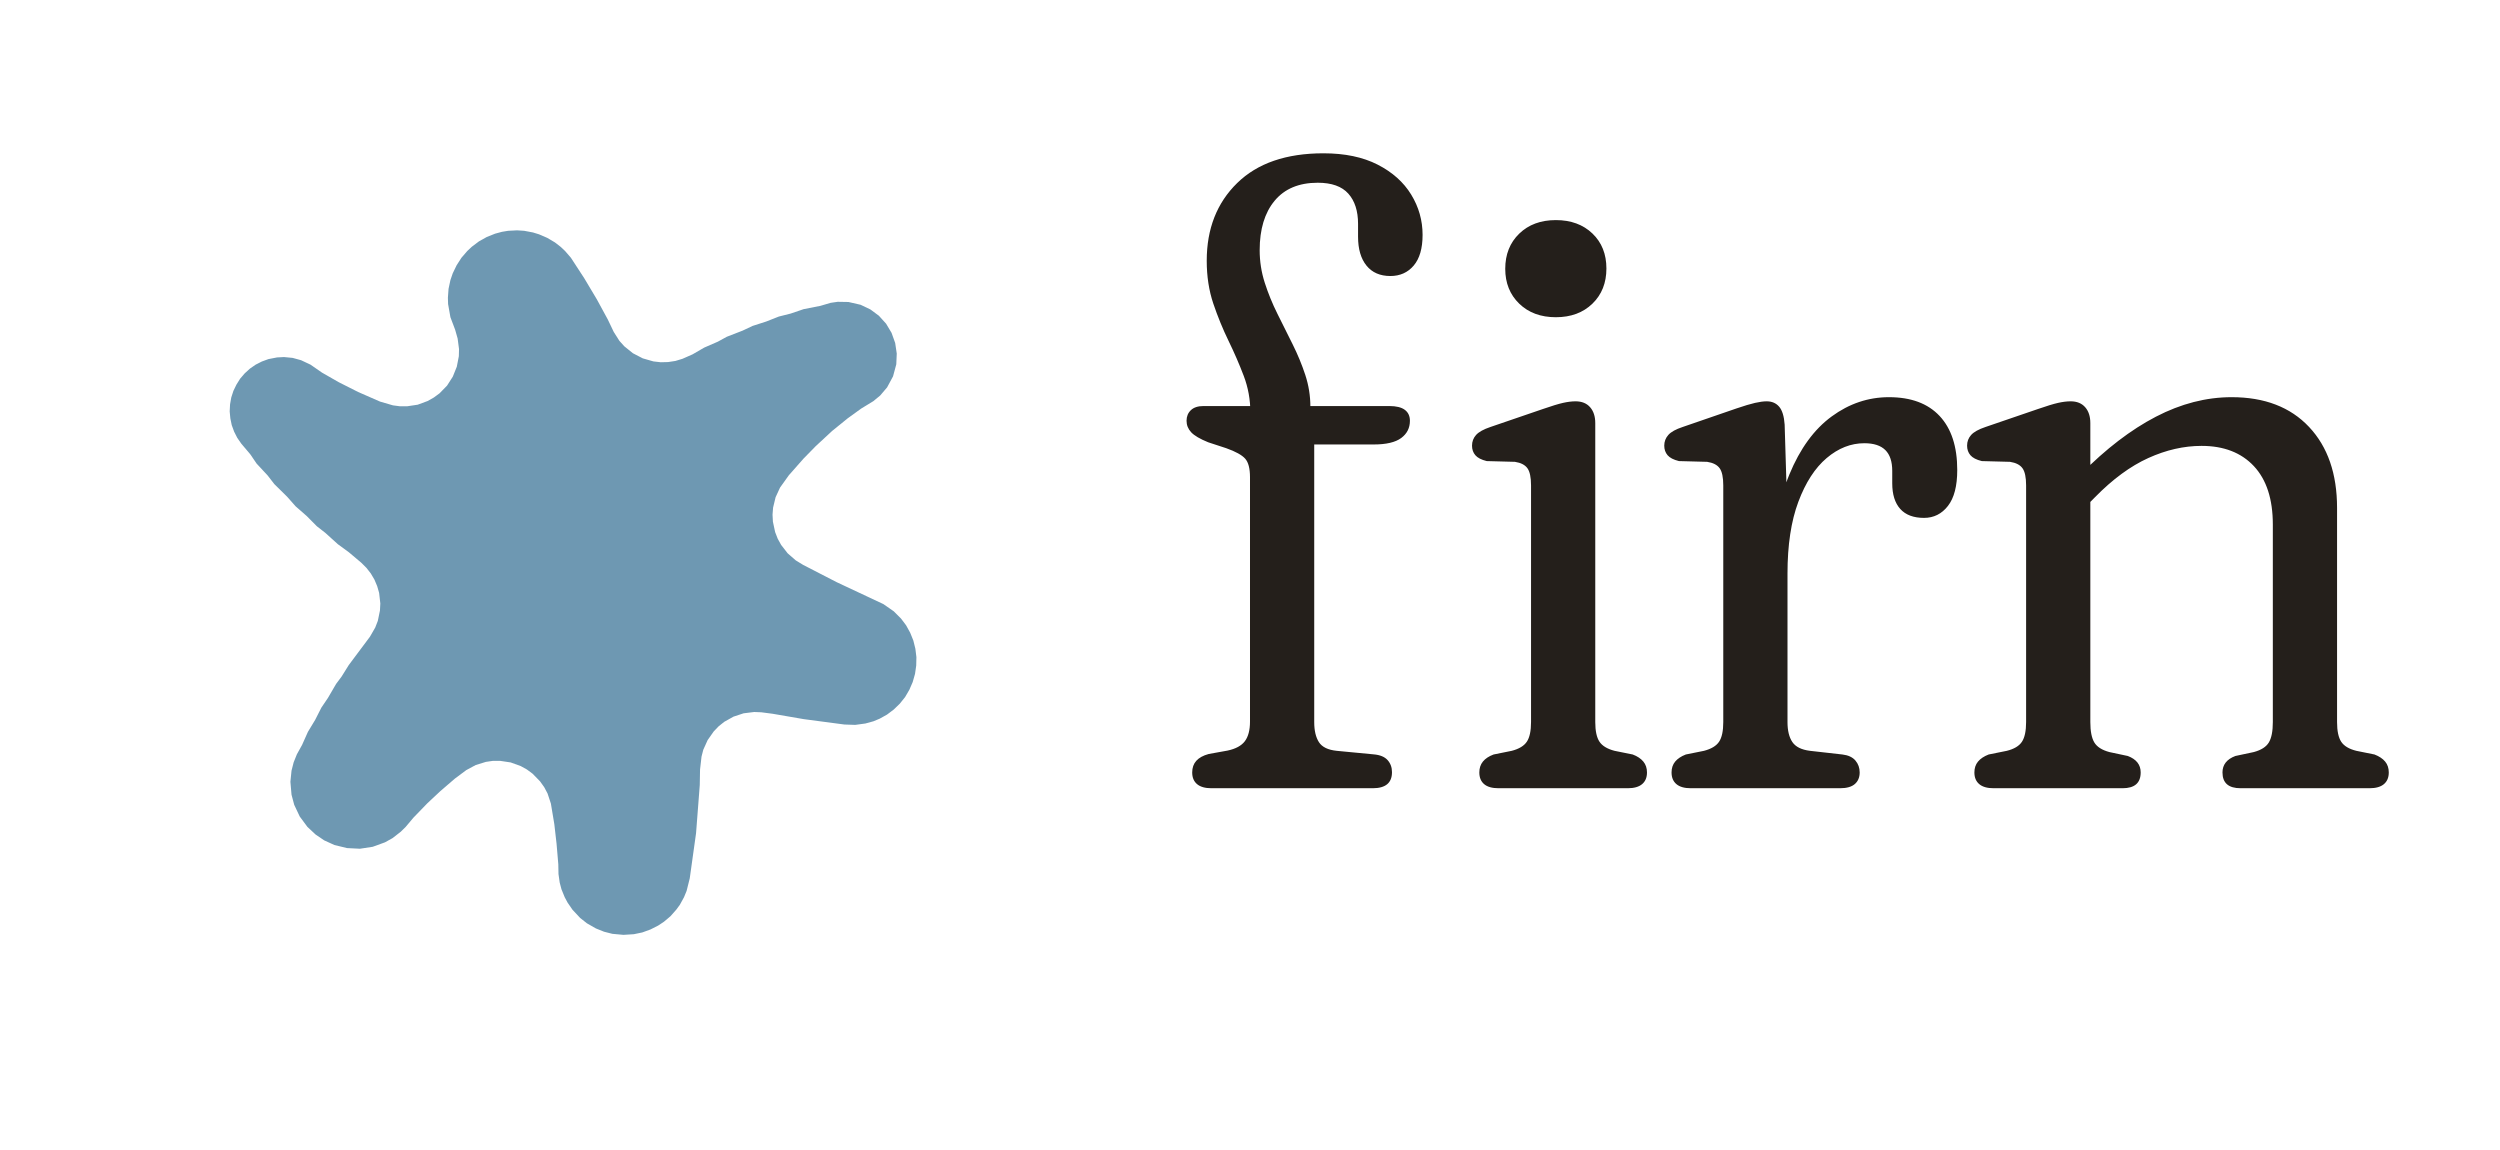
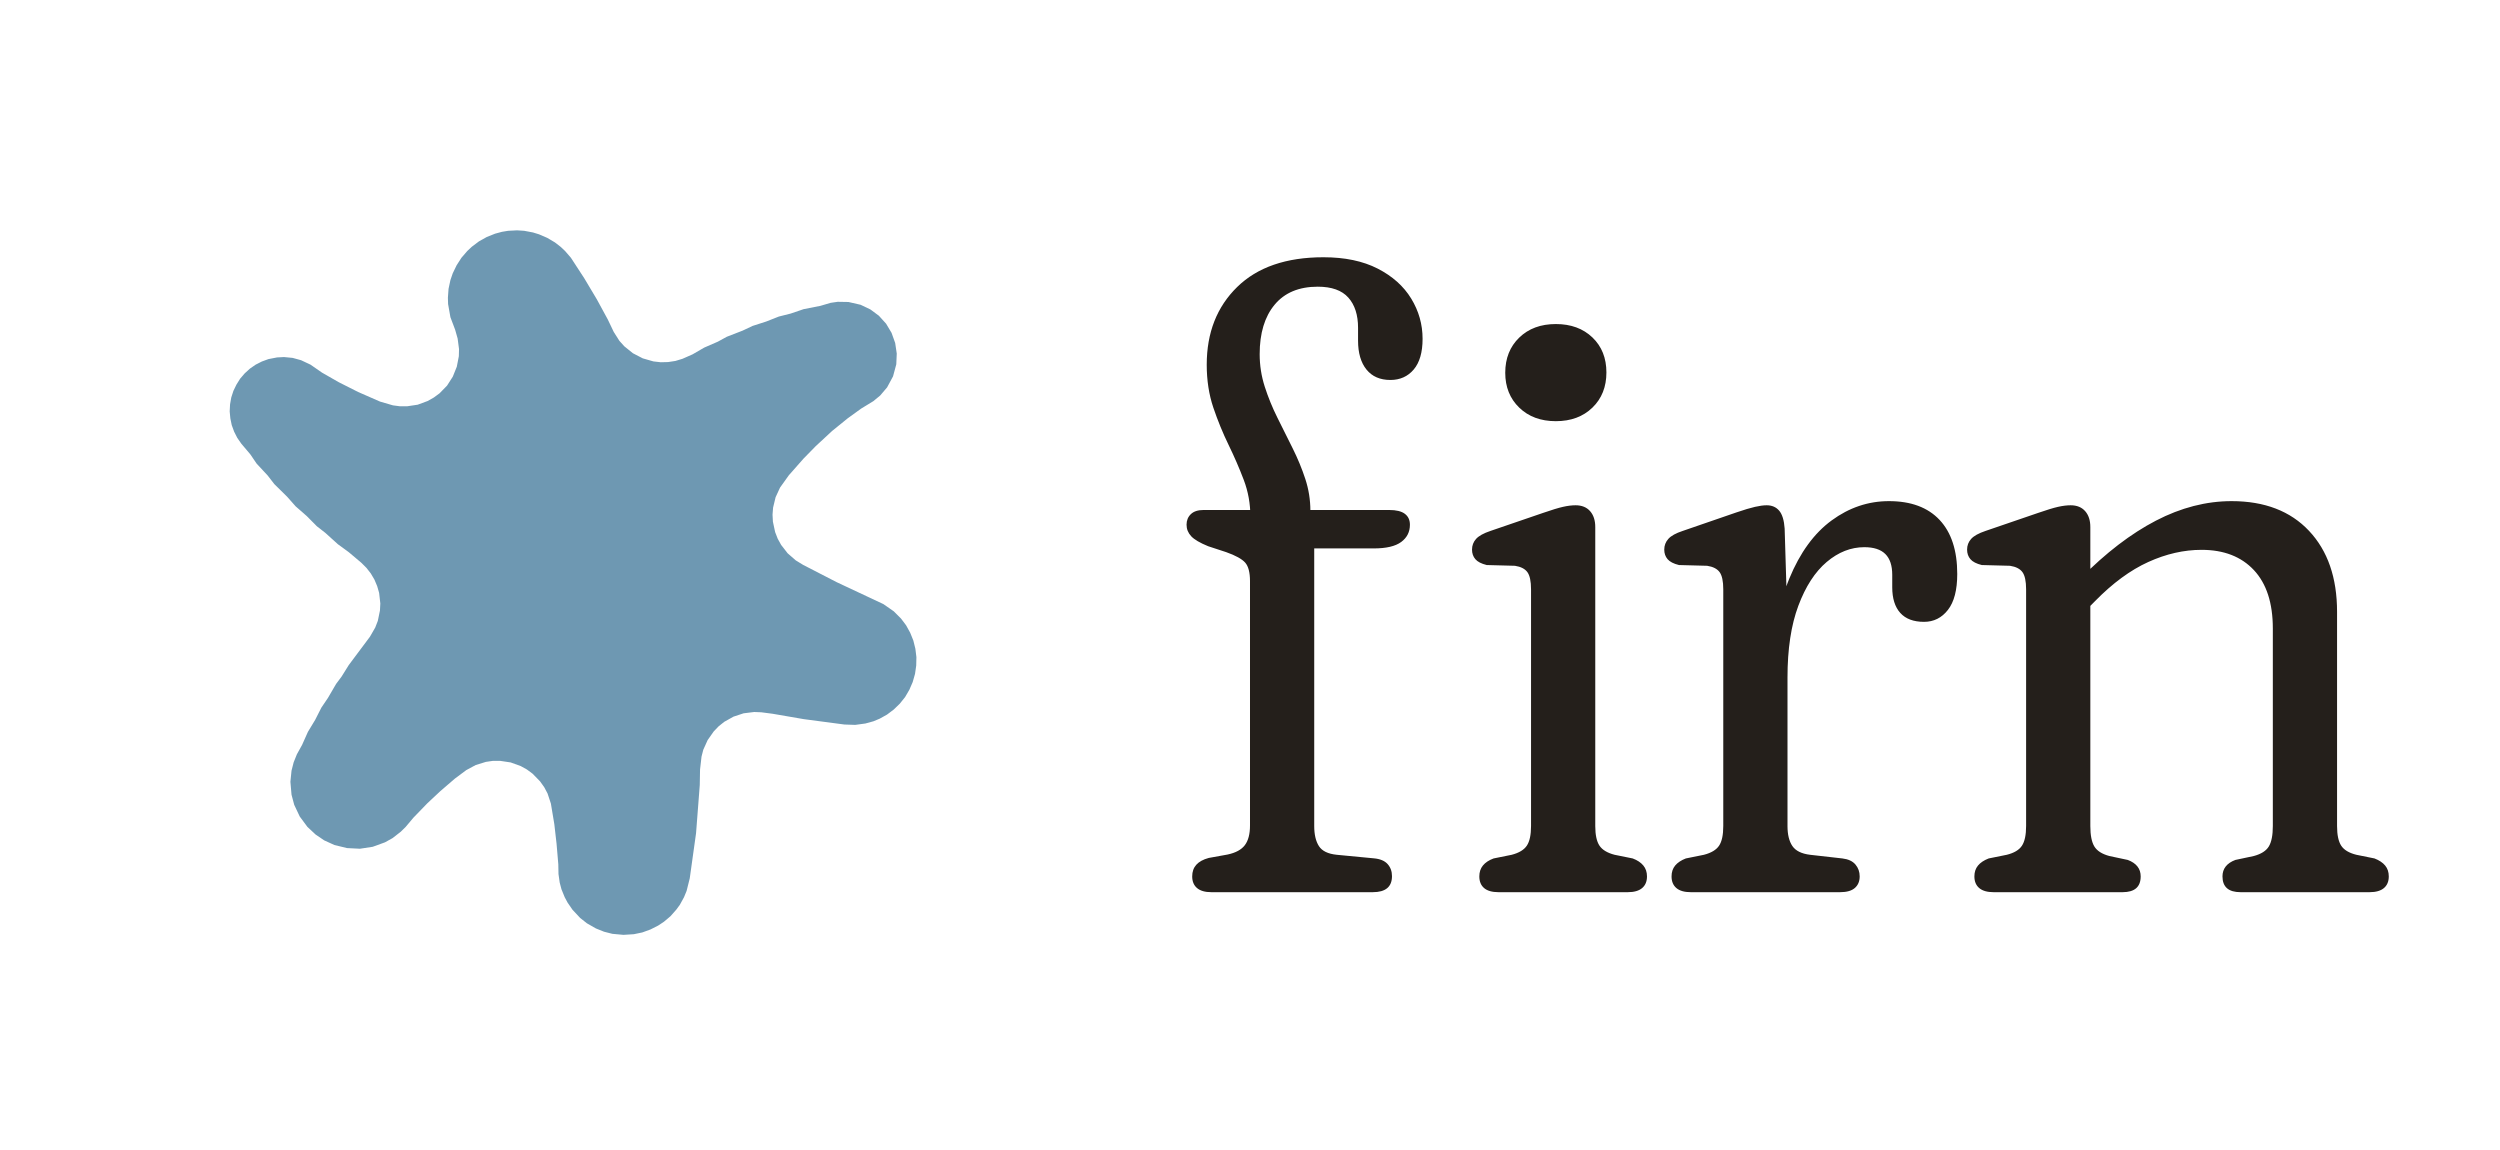
<svg xmlns="http://www.w3.org/2000/svg" viewBox="0 0 5644.3 2595.2" width="5644.3" height="2595.2" role="img" aria-label="firn">
  <path fill="#6E98B2" transform="translate(251.1 251.1) scale(20.9289)" d="M14.03,35.86 L15.01,37.02 L15.69,38.02 L16.88,39.30 L17.59,40.22 L18.98,41.59 L19.89,42.62 L21.10,43.68 L22.18,44.77 L23.09,45.48 L24.45,46.71 L25.64,47.58 L26.99,48.72 L27.53,49.26 L28.00,49.86 L28.39,50.52 L28.69,51.23 L28.90,51.96 L29.03,53.10 L28.99,53.86 L28.76,54.98 L28.48,55.70 L27.91,56.69 L25.63,59.74 L24.85,60.99 L24.26,61.78 L23.38,63.29 L22.67,64.34 L22.00,65.66 L21.22,66.95 L20.59,68.36 L20.03,69.37 L19.68,70.24 L19.45,71.14 L19.33,72.34 L19.45,73.73 L19.74,74.82 L20.34,76.09 L21.17,77.21 L22.05,78.03 L22.98,78.66 L24.08,79.16 L25.44,79.49 L26.83,79.56 L28.21,79.35 L29.53,78.87 L30.34,78.42 L31.23,77.73 L31.76,77.21 L32.60,76.21 L34.11,74.65 L35.51,73.34 L37.08,71.99 L38.30,71.08 L39.32,70.53 L40.42,70.19 L41.18,70.08 L41.95,70.08 L43.09,70.25 L44.17,70.64 L44.84,71.01 L45.46,71.47 L46.26,72.29 L46.71,72.92 L47.07,73.60 L47.43,74.69 L47.80,76.91 L48.04,79.01 L48.23,81.24 L48.25,82.29 L48.38,83.21 L48.57,83.93 L48.92,84.79 L49.23,85.37 L49.76,86.14 L50.58,87.02 L51.31,87.60 L52.29,88.16 L53.16,88.51 L54.06,88.74 L55.26,88.85 L56.38,88.78 L57.29,88.59 L58.17,88.27 L59.00,87.85 L59.62,87.44 L60.33,86.84 L60.95,86.14 L61.34,85.61 L61.79,84.79 L62.07,84.11 L62.41,82.75 L63.09,77.88 L63.49,72.69 L63.52,71.02 L63.68,69.62 L63.87,68.88 L64.34,67.84 L65.00,66.90 L65.53,66.35 L66.13,65.87 L67.13,65.31 L68.22,64.95 L69.36,64.81 L70.12,64.84 L71.35,65.00 L74.71,65.58 L79.09,66.16 L80.26,66.20 L81.36,66.05 L82.23,65.81 L82.90,65.53 L83.69,65.09 L84.42,64.54 L85.07,63.91 L85.64,63.20 L86.10,62.41 L86.46,61.58 L86.71,60.70 L86.84,59.80 L86.86,58.89 L86.75,57.99 L86.53,57.10 L86.19,56.26 L85.75,55.46 L85.20,54.73 L84.42,53.95 L83.30,53.17 L78.25,50.80 L74.64,48.94 L73.84,48.45 L72.97,47.69 L72.27,46.79 L71.90,46.12 L71.62,45.40 L71.38,44.28 L71.34,43.52 L71.40,42.76 L71.67,41.64 L72.15,40.60 L73.10,39.27 L74.67,37.49 L75.99,36.14 L77.77,34.49 L79.46,33.12 L80.90,32.08 L82.21,31.28 L82.95,30.67 L83.70,29.79 L84.34,28.60 L84.69,27.30 L84.74,26.14 L84.57,25.00 L84.18,23.91 L83.59,22.92 L82.81,22.06 L81.89,21.38 L80.84,20.88 L79.53,20.58 L78.37,20.56 L77.61,20.67 L76.49,21.00 L74.70,21.35 L73.29,21.83 L72.02,22.15 L70.65,22.69 L69.19,23.16 L68.11,23.67 L66.41,24.33 L65.44,24.86 L63.97,25.50 L62.71,26.23 L61.62,26.71 L60.86,26.94 L60.07,27.06 L59.28,27.08 L58.49,26.99 L57.34,26.66 L56.28,26.11 L55.35,25.36 L54.82,24.77 L54.21,23.81 L53.57,22.47 L52.39,20.30 L51.03,18.02 L49.59,15.81 L48.96,15.08 L48.47,14.62 L47.86,14.15 L47.03,13.66 L46.15,13.28 L45.50,13.08 L44.55,12.90 L43.78,12.85 L42.82,12.90 L42.15,13.01 L41.41,13.21 L40.51,13.57 L39.67,14.04 L38.90,14.62 L38.41,15.08 L37.78,15.81 L37.26,16.62 L36.84,17.49 L36.59,18.22 L36.39,19.16 L36.32,20.12 L36.34,20.80 L36.59,22.22 L37.10,23.57 L37.37,24.52 L37.52,25.66 L37.50,26.43 L37.28,27.56 L36.85,28.63 L36.23,29.60 L35.42,30.43 L34.81,30.88 L34.14,31.26 L33.06,31.66 L31.92,31.83 L31.15,31.83 L30.39,31.73 L28.99,31.32 L26.64,30.29 L24.54,29.23 L22.74,28.20 L21.50,27.34 L20.48,26.86 L19.57,26.61 L18.64,26.52 L17.89,26.56 L16.96,26.74 L16.25,27.00 L15.58,27.34 L14.96,27.77 L14.40,28.28 L13.91,28.85 L13.51,29.49 L13.18,30.17 L12.95,30.88 L12.82,31.62 L12.78,32.38 L12.85,33.13 L13.00,33.86 L13.26,34.57 L13.60,35.24Z" />
-   <path fill="#241F1B" transform="translate(2648.5 1779.6)" d="M318.649 -149.365Q318.649 -120.484 329.289 -103.964Q339.929 -87.444 369.529 -84.444L453.049 -76.444Q474.329 -74.604 484.27 -63.543Q494.21 -52.483 494.21 -36.202Q494.21 0.0 450.808 0.0H86.562Q65.121 0.0 54.14 -9.26Q43.16 -18.521 43.16 -35.642Q43.16 -51.643 52.4 -61.923Q61.64 -72.203 80.401 -77.284L123.04 -85.004Q150.52 -90.844 162.08 -106.224Q173.64 -121.604 173.64 -150.485V-702.278Q173.64 -731.758 162.78 -744.038Q151.92 -756.318 119.92 -767.718L79.321 -781.038Q51.28 -792.398 40.84 -803.658Q30.399 -814.919 30.399 -829.64Q30.399 -844.2 40.16 -853.541Q49.92 -862.881 68.761 -862.881H217.762L174.48 -811.922V-848.082Q174.48 -891.521 159.56 -930.82Q144.64 -970.119 125.22 -1010.019Q105.8 -1049.918 90.88 -1093.958Q75.959 -1137.998 75.959 -1190.918Q75.959 -1299.119 144.661 -1366.299Q213.362 -1433.48 339.484 -1433.48Q411.846 -1433.48 461.827 -1407.919Q511.808 -1382.359 537.549 -1340.278Q563.29 -1298.198 563.29 -1249.357Q563.29 -1203.595 543.249 -1180.015Q523.208 -1156.434 490.606 -1156.434Q455.645 -1156.434 436.624 -1179.975Q417.603 -1203.516 417.603 -1245.237V-1274.158Q417.603 -1317.797 395.643 -1342.417Q373.683 -1367.037 326.564 -1367.037Q263.045 -1367.037 229.266 -1326.378Q195.486 -1285.719 195.486 -1214.72Q195.486 -1176.96 206.947 -1141.28Q218.407 -1105.601 235.567 -1071.141Q252.727 -1036.681 269.888 -1002.301Q287.048 -967.921 298.508 -932.981Q309.968 -898.041 309.968 -861.321V-822.68L283.647 -862.881H487.968Q511.848 -862.881 523.269 -854.241Q534.689 -845.601 534.689 -829.6Q534.689 -805.239 515.008 -790.678Q495.327 -776.117 453.045 -776.117H318.649ZM953.167 -824.36V-149.365Q953.167 -119.364 962.627 -105.104Q972.087 -90.844 996.766 -84.444L1037.725 -76.164Q1053.405 -70.243 1061.665 -60.243Q1069.926 -50.242 1069.926 -35.642Q1069.926 -18.521 1058.945 -9.26Q1047.965 0.0 1026.524 0.0H734.801Q713.08 0.0 702.24 -9.26Q691.399 -18.521 691.399 -35.642Q691.399 -50.242 699.52 -60.243Q707.64 -70.243 723.6 -76.164L764.559 -84.444Q789.238 -90.844 798.698 -105.104Q808.158 -119.364 808.158 -149.365V-683.715Q808.158 -711.195 799.938 -722.516Q791.718 -733.836 771.838 -736.916L708.12 -738.596Q689.88 -743.077 682.4 -751.877Q674.92 -760.677 674.92 -773.438Q674.92 -787.318 684.0 -797.519Q693.08 -807.719 716.641 -815.64L835.164 -856.241Q864.564 -866.441 880.245 -869.982Q895.926 -873.522 908.686 -873.522Q929.847 -873.522 941.507 -860.241Q953.167 -846.961 953.167 -824.36ZM864.123 -1063.396Q813.081 -1063.396 781.5 -1093.997Q749.919 -1124.598 749.919 -1172.68Q749.919 -1221.482 781.5 -1252.083Q813.081 -1282.684 864.123 -1282.684Q915.165 -1282.684 946.746 -1252.443Q978.327 -1222.202 978.327 -1173.4Q978.327 -1124.598 946.746 -1093.997Q915.165 -1063.396 864.123 -1063.396ZM1355.367 -488.88Q1355.367 -620.881 1391.387 -708.321Q1427.407 -795.761 1486.847 -839.321Q1546.287 -882.881 1616.247 -882.881Q1690.847 -882.881 1730.628 -840.381Q1770.408 -797.88 1770.408 -718.358Q1770.408 -664.315 1749.387 -637.334Q1728.366 -610.353 1695.405 -610.353Q1659.883 -610.353 1641.762 -630.514Q1623.641 -650.674 1623.641 -688.475V-716.516Q1623.641 -747.996 1608.081 -763.455Q1592.522 -778.915 1560.682 -778.915Q1515.164 -778.915 1475.665 -745.496Q1436.166 -712.077 1411.667 -646.678Q1387.167 -581.279 1387.167 -484.481ZM1380.727 -821.0 1387.167 -608.881V-149.365Q1387.167 -120.484 1398.167 -104.244Q1409.167 -88.004 1438.047 -84.444L1511.206 -76.164Q1531.087 -73.763 1540.607 -62.423Q1550.127 -51.083 1550.127 -35.642Q1550.127 -19.081 1539.287 -9.541Q1528.447 0.0 1505.886 0.0H1168.801Q1147.36 0.0 1136.38 -9.26Q1125.399 -18.521 1125.399 -35.642Q1125.399 -50.242 1133.52 -60.103Q1141.64 -69.963 1157.6 -76.164L1198.559 -84.444Q1223.238 -90.844 1232.698 -104.964Q1242.158 -119.084 1242.158 -149.365V-683.715Q1242.158 -711.195 1233.938 -722.516Q1225.718 -733.836 1205.838 -736.916L1142.12 -738.596Q1123.88 -743.077 1116.4 -751.877Q1108.92 -760.677 1108.92 -773.438Q1108.92 -787.318 1118.14 -797.659Q1127.36 -807.999 1150.641 -815.64L1271.684 -857.361Q1298.284 -866.441 1313.825 -869.982Q1329.365 -873.522 1340.166 -873.522Q1357.966 -873.522 1368.366 -861.361Q1378.766 -849.201 1380.727 -821.0ZM2070.887 -824.36V-149.365Q2070.887 -118.244 2079.927 -103.284Q2088.967 -88.323 2113.926 -81.643L2155.445 -72.803Q2184.565 -61.802 2184.565 -35.642Q2184.565 0.0 2143.684 0.0H1852.521Q1831.08 0.0 1820.1 -9.26Q1809.119 -18.521 1809.119 -35.642Q1809.119 -50.242 1817.24 -60.103Q1825.36 -69.963 1841.32 -76.164L1882.279 -84.444Q1906.958 -90.564 1916.418 -104.824Q1925.878 -119.084 1925.878 -149.365V-683.715Q1925.878 -711.195 1917.658 -722.516Q1909.438 -733.836 1889.558 -736.916L1825.84 -738.596Q1807.6 -743.077 1800.12 -751.877Q1792.64 -760.677 1792.64 -773.438Q1792.64 -787.318 1801.72 -797.519Q1810.8 -807.719 1834.361 -815.64L1952.884 -856.241Q1982.284 -866.441 1997.965 -869.982Q2013.646 -873.522 2026.406 -873.522Q2047.567 -873.522 2059.227 -860.241Q2070.887 -846.961 2070.887 -824.36ZM2049.247 -624.438 2009.606 -668.999 2049.766 -709.279Q2134.207 -794.801 2219.007 -838.841Q2303.808 -882.881 2389.847 -882.881Q2501.528 -882.881 2564.728 -815.681Q2627.928 -748.48 2627.928 -632.959V-149.365Q2627.928 -119.084 2637.388 -104.824Q2646.847 -90.564 2671.527 -84.444L2712.486 -76.164Q2728.446 -69.963 2736.566 -60.103Q2744.686 -50.242 2744.686 -35.642Q2744.686 -18.521 2733.706 -9.26Q2722.725 0.0 2701.284 0.0H2410.122Q2369.24 0.0 2369.24 -35.642Q2369.24 -61.802 2398.36 -72.803L2439.879 -81.643Q2464.839 -88.323 2473.878 -103.284Q2482.918 -118.244 2482.918 -149.365V-595.277Q2482.918 -681.516 2440.119 -727.215Q2397.32 -772.915 2321.921 -772.915Q2262.242 -772.915 2201.764 -745.495Q2141.285 -718.076 2081.567 -657.198Z" />
+   <path fill="#241F1B" transform="translate(2648.5 2014.3)" d="M318.649 -149.365Q318.649 -120.484 329.289 -103.964Q339.929 -87.444 369.529 -84.444L453.049 -76.444Q474.329 -74.604 484.27 -63.543Q494.21 -52.483 494.21 -36.202Q494.21 0.0 450.808 0.0H86.562Q65.121 0.0 54.14 -9.26Q43.16 -18.521 43.16 -35.642Q43.16 -51.643 52.4 -61.923Q61.64 -72.203 80.401 -77.284L123.04 -85.004Q150.52 -90.844 162.08 -106.224Q173.64 -121.604 173.64 -150.485V-702.278Q173.64 -731.758 162.78 -744.038Q151.92 -756.318 119.92 -767.718L79.321 -781.038Q51.28 -792.398 40.84 -803.658Q30.399 -814.919 30.399 -829.64Q30.399 -844.2 40.16 -853.541Q49.92 -862.881 68.761 -862.881H217.762L174.48 -811.922V-848.082Q174.48 -891.521 159.56 -930.82Q144.64 -970.119 125.22 -1010.019Q105.8 -1049.918 90.88 -1093.958Q75.959 -1137.998 75.959 -1190.918Q75.959 -1299.119 144.661 -1366.299Q213.362 -1433.48 339.484 -1433.48Q411.846 -1433.48 461.827 -1407.919Q511.808 -1382.359 537.549 -1340.278Q563.29 -1298.198 563.29 -1249.357Q563.29 -1203.595 543.249 -1180.015Q523.208 -1156.434 490.606 -1156.434Q455.645 -1156.434 436.624 -1179.975Q417.603 -1203.516 417.603 -1245.237V-1274.158Q417.603 -1317.797 395.643 -1342.417Q373.683 -1367.037 326.564 -1367.037Q263.045 -1367.037 229.266 -1326.378Q195.486 -1285.719 195.486 -1214.72Q195.486 -1176.96 206.947 -1141.28Q218.407 -1105.601 235.567 -1071.141Q252.727 -1036.681 269.888 -1002.301Q287.048 -967.921 298.508 -932.981Q309.968 -898.041 309.968 -861.321V-822.68L283.647 -862.881H487.968Q511.848 -862.881 523.269 -854.241Q534.689 -845.601 534.689 -829.6Q534.689 -805.239 515.008 -790.678Q495.327 -776.117 453.045 -776.117H318.649ZM953.167 -824.36V-149.365Q953.167 -119.364 962.627 -105.104Q972.087 -90.844 996.766 -84.444L1037.725 -76.164Q1053.405 -70.243 1061.665 -60.243Q1069.926 -50.242 1069.926 -35.642Q1069.926 -18.521 1058.945 -9.26Q1047.965 0.0 1026.524 0.0H734.801Q713.08 0.0 702.24 -9.26Q691.399 -18.521 691.399 -35.642Q691.399 -50.242 699.52 -60.243Q707.64 -70.243 723.6 -76.164L764.559 -84.444Q789.238 -90.844 798.698 -105.104Q808.158 -119.364 808.158 -149.365V-683.715Q808.158 -711.195 799.938 -722.516Q791.718 -733.836 771.838 -736.916L708.12 -738.596Q689.88 -743.077 682.4 -751.877Q674.92 -760.677 674.92 -773.438Q674.92 -787.318 684.0 -797.519Q693.08 -807.719 716.641 -815.64L835.164 -856.241Q864.564 -866.441 880.245 -869.982Q895.926 -873.522 908.686 -873.522Q929.847 -873.522 941.507 -860.241Q953.167 -846.961 953.167 -824.36ZM864.123 -1063.396Q813.081 -1063.396 781.5 -1093.997Q749.919 -1124.598 749.919 -1172.68Q749.919 -1221.482 781.5 -1252.083Q813.081 -1282.684 864.123 -1282.684Q915.165 -1282.684 946.746 -1252.443Q978.327 -1222.202 978.327 -1173.4Q978.327 -1124.598 946.746 -1093.997Q915.165 -1063.396 864.123 -1063.396ZM1355.367 -488.88Q1355.367 -620.881 1391.387 -708.321Q1427.407 -795.761 1486.847 -839.321Q1546.287 -882.881 1616.247 -882.881Q1690.847 -882.881 1730.628 -840.381Q1770.408 -797.88 1770.408 -718.358Q1770.408 -664.315 1749.387 -637.334Q1728.366 -610.353 1695.405 -610.353Q1659.883 -610.353 1641.762 -630.514Q1623.641 -650.674 1623.641 -688.475V-716.516Q1623.641 -747.996 1608.081 -763.455Q1592.522 -778.915 1560.682 -778.915Q1515.164 -778.915 1475.665 -745.496Q1436.166 -712.077 1411.667 -646.678Q1387.167 -581.279 1387.167 -484.481ZM1380.727 -821.0 1387.167 -608.881V-149.365Q1387.167 -120.484 1398.167 -104.244Q1409.167 -88.004 1438.047 -84.444L1511.206 -76.164Q1531.087 -73.763 1540.607 -62.423Q1550.127 -51.083 1550.127 -35.642Q1550.127 -19.081 1539.287 -9.541Q1528.447 0.0 1505.886 0.0H1168.801Q1147.36 0.0 1136.38 -9.26Q1125.399 -18.521 1125.399 -35.642Q1125.399 -50.242 1133.52 -60.103Q1141.64 -69.963 1157.6 -76.164L1198.559 -84.444Q1223.238 -90.844 1232.698 -104.964Q1242.158 -119.084 1242.158 -149.365V-683.715Q1242.158 -711.195 1233.938 -722.516Q1225.718 -733.836 1205.838 -736.916L1142.12 -738.596Q1123.88 -743.077 1116.4 -751.877Q1108.92 -760.677 1108.92 -773.438Q1108.92 -787.318 1118.14 -797.659Q1127.36 -807.999 1150.641 -815.64L1271.684 -857.361Q1298.284 -866.441 1313.825 -869.982Q1329.365 -873.522 1340.166 -873.522Q1357.966 -873.522 1368.366 -861.361Q1378.766 -849.201 1380.727 -821.0ZM2070.887 -824.36V-149.365Q2070.887 -118.244 2079.927 -103.284Q2088.967 -88.323 2113.926 -81.643L2155.445 -72.803Q2184.565 -61.802 2184.565 -35.642Q2184.565 0.0 2143.684 0.0H1852.521Q1831.08 0.0 1820.1 -9.26Q1809.119 -18.521 1809.119 -35.642Q1809.119 -50.242 1817.24 -60.103Q1825.36 -69.963 1841.32 -76.164L1882.279 -84.444Q1906.958 -90.564 1916.418 -104.824Q1925.878 -119.084 1925.878 -149.365V-683.715Q1925.878 -711.195 1917.658 -722.516Q1909.438 -733.836 1889.558 -736.916L1825.84 -738.596Q1807.6 -743.077 1800.12 -751.877Q1792.64 -760.677 1792.64 -773.438Q1792.64 -787.318 1801.72 -797.519Q1810.8 -807.719 1834.361 -815.64L1952.884 -856.241Q1982.284 -866.441 1997.965 -869.982Q2013.646 -873.522 2026.406 -873.522Q2047.567 -873.522 2059.227 -860.241Q2070.887 -846.961 2070.887 -824.36ZM2049.247 -624.438 2009.606 -668.999 2049.766 -709.279Q2134.207 -794.801 2219.007 -838.841Q2303.808 -882.881 2389.847 -882.881Q2501.528 -882.881 2564.728 -815.681Q2627.928 -748.48 2627.928 -632.959V-149.365Q2627.928 -119.084 2637.388 -104.824Q2646.847 -90.564 2671.527 -84.444L2712.486 -76.164Q2728.446 -69.963 2736.566 -60.103Q2744.686 -50.242 2744.686 -35.642Q2744.686 -18.521 2733.706 -9.26Q2722.725 0.0 2701.284 0.0H2410.122Q2369.24 0.0 2369.24 -35.642Q2369.24 -61.802 2398.36 -72.803L2439.879 -81.643Q2464.839 -88.323 2473.878 -103.284Q2482.918 -118.244 2482.918 -149.365V-595.277Q2482.918 -681.516 2440.119 -727.215Q2397.32 -772.915 2321.921 -772.915Q2262.242 -772.915 2201.764 -745.495Q2141.285 -718.076 2081.567 -657.198Z" />
</svg>
